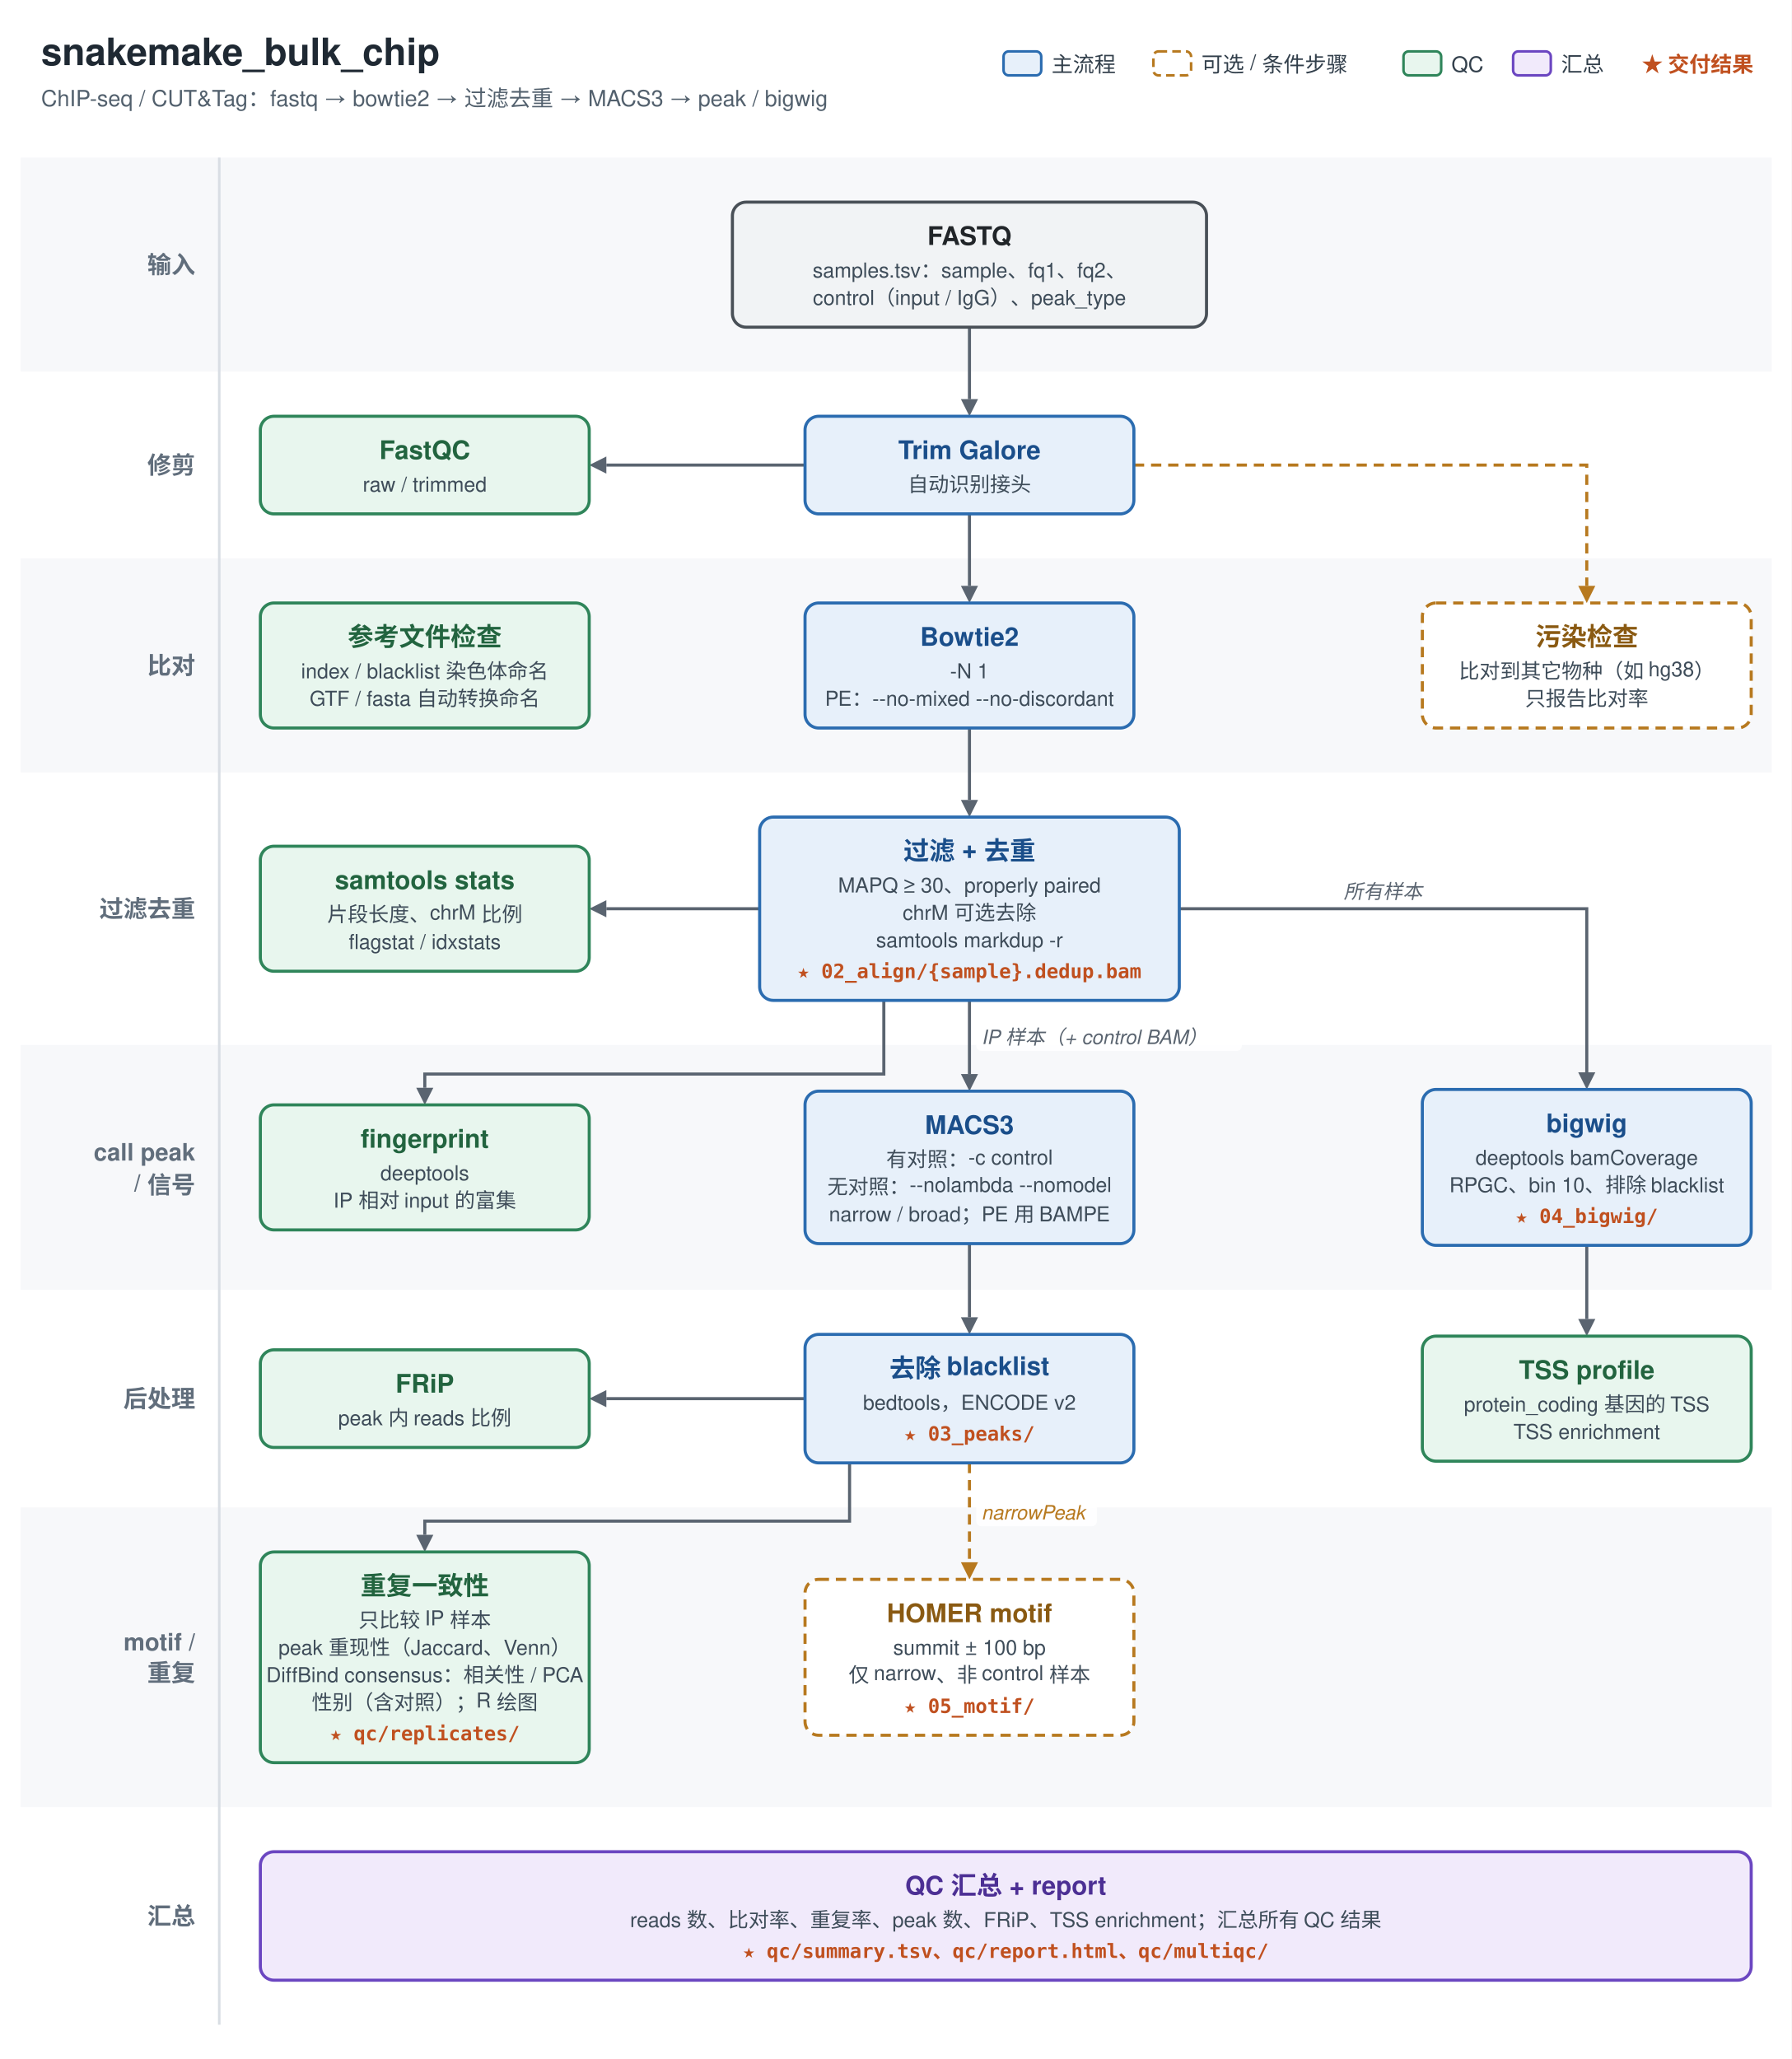
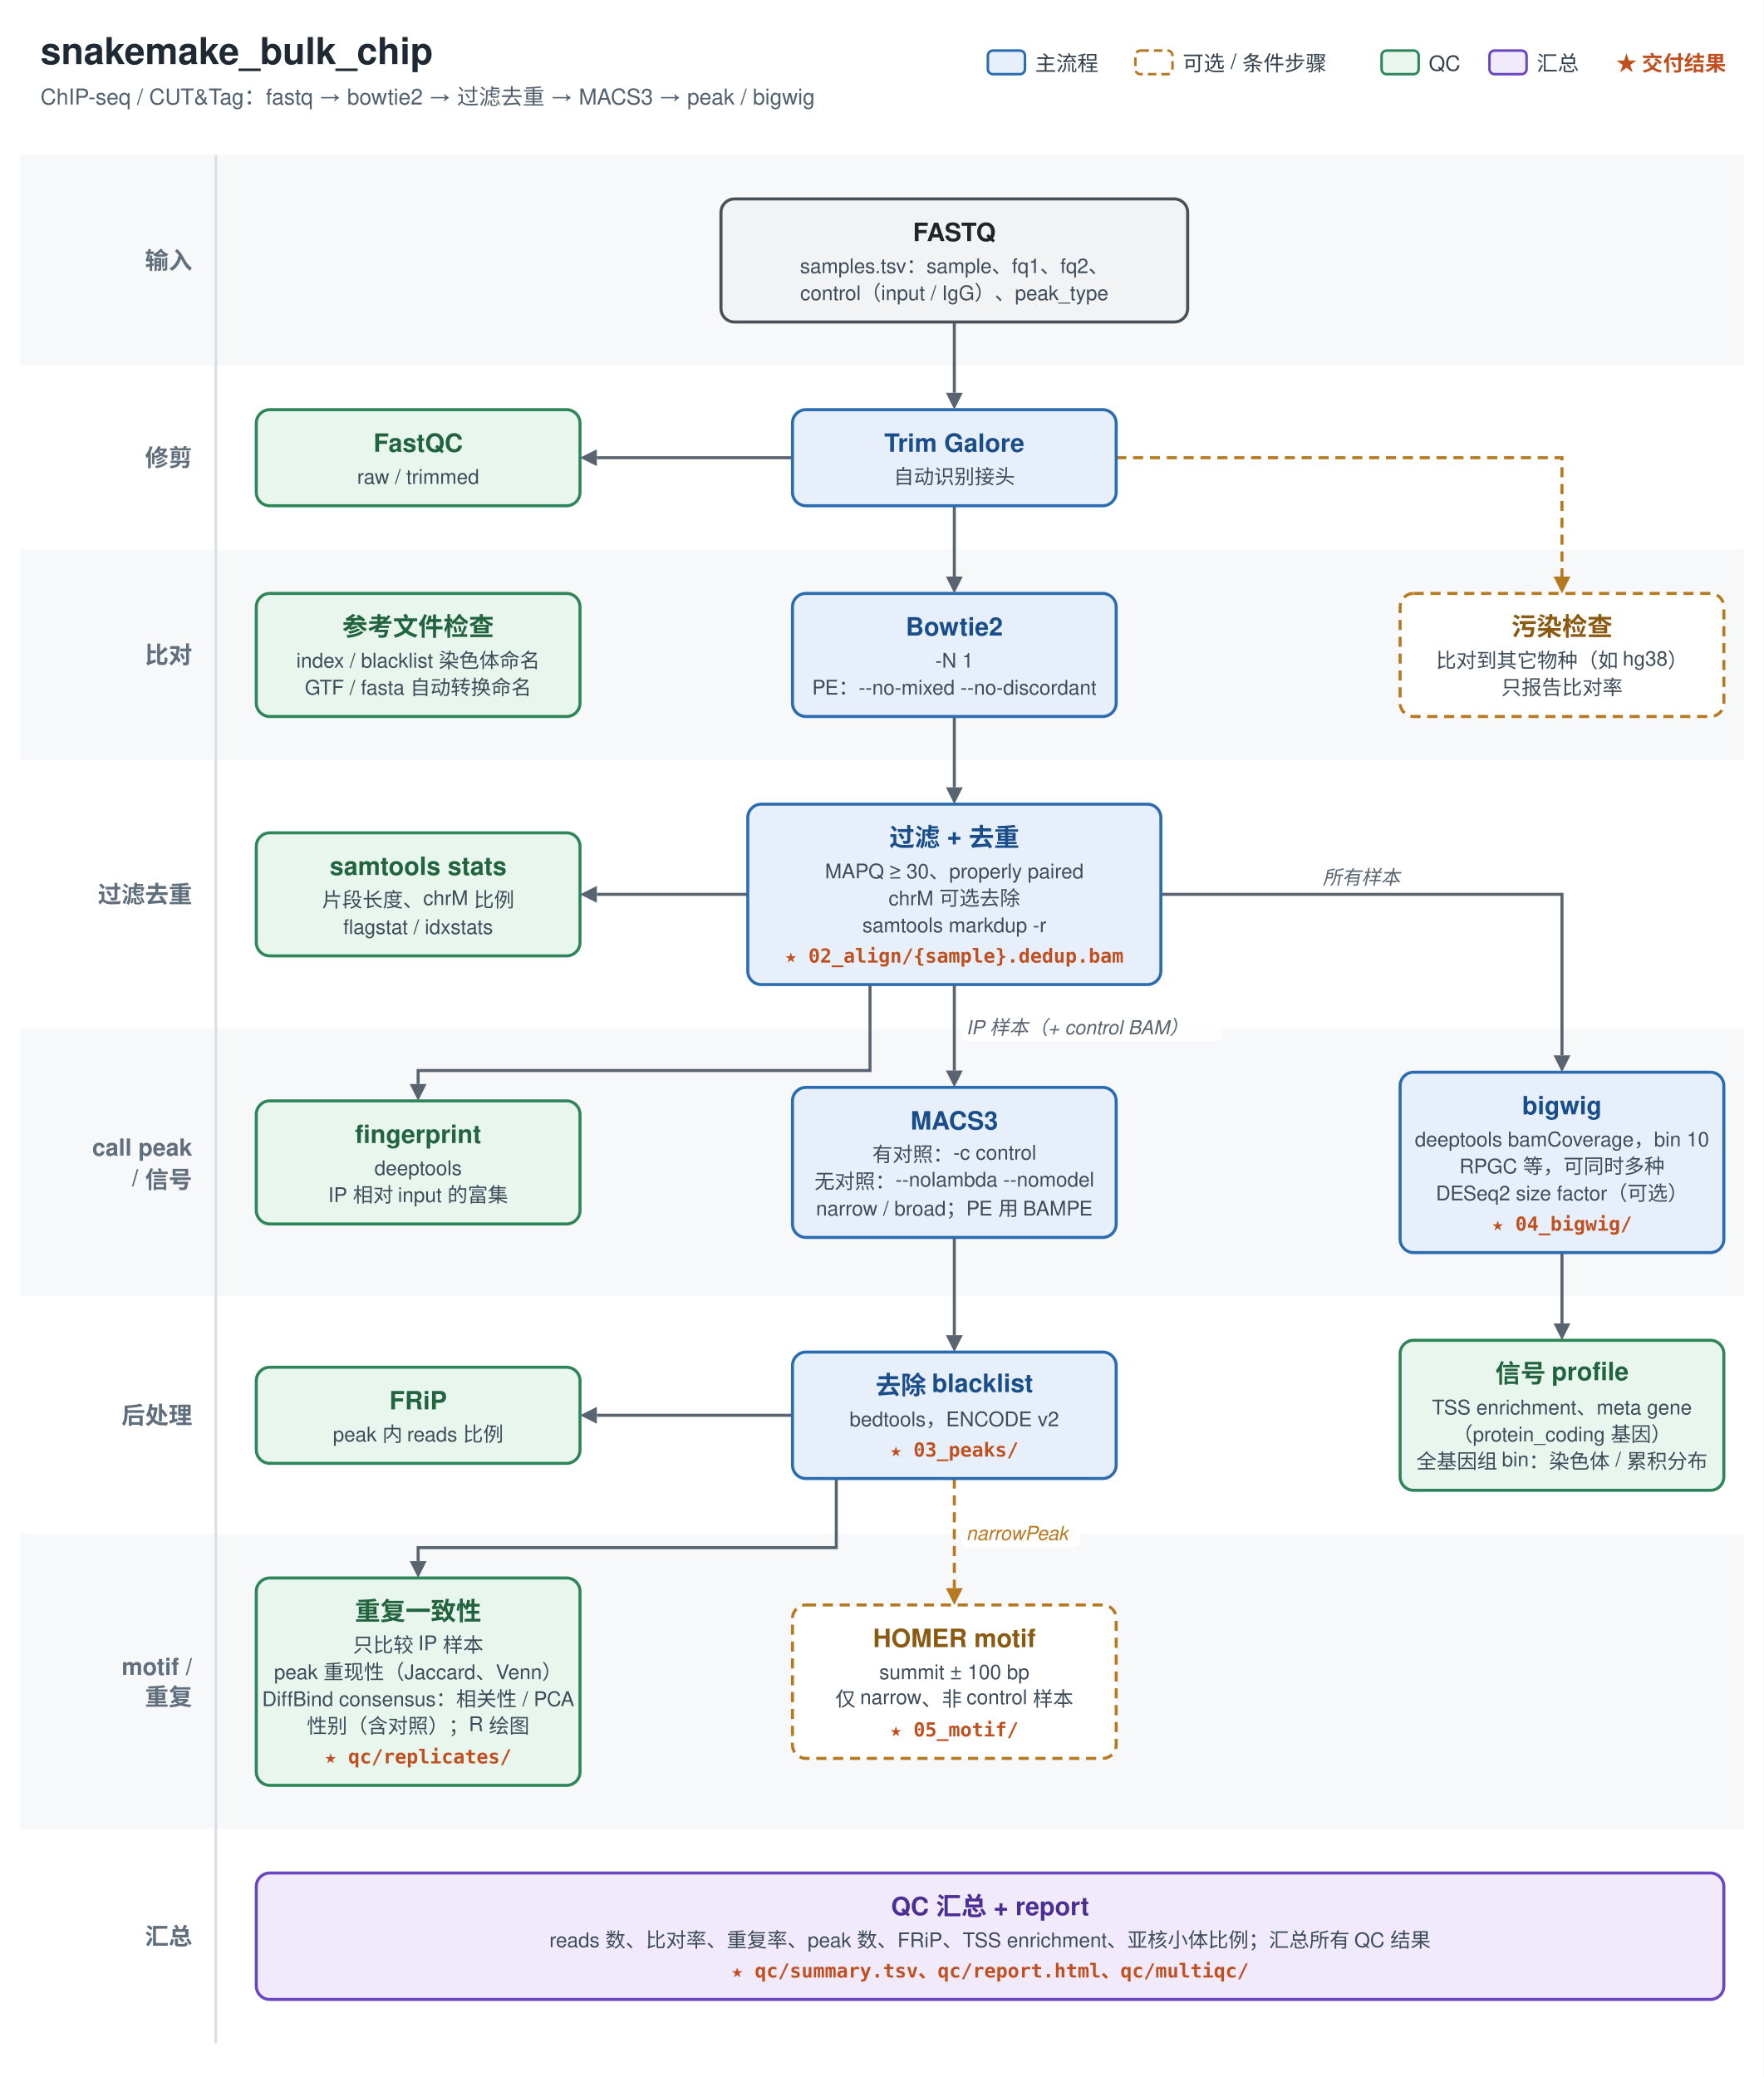
- <svg xmlns="http://www.w3.org/2000/svg" width="1046" height="1202" viewBox="0 0 1046 1202" font-family="Helvetica, Arial, 'PingFang SC', 'Microsoft YaHei', 'Noto Sans CJK SC', 'WenQuanYi Micro Hei', sans-serif">
+ <svg xmlns="http://www.w3.org/2000/svg" width="1046" height="1232" viewBox="0 0 1046 1232" font-family="Helvetica, Arial, 'PingFang SC', 'Microsoft YaHei', 'Noto Sans CJK SC', 'WenQuanYi Micro Hei', sans-serif">
  <rect width="100%" height="100%" fill="#FFFFFF" />
  <text x="24" y="38" font-size="22" font-weight="700" fill="#1F2933">snakemake_bulk_chip</text>
  <text x="24" y="62" font-size="13" fill="#52606D">ChIP-seq / CUT&amp;Tag：fastq → bowtie2 → 过滤去重 → MACS3 → peak / bigwig</text>
  <rect x="585.9" y="30" width="22" height="14" rx="3" fill="#E7F0FA" stroke="#2B6CB0" stroke-width="1.5" />
  <text x="613.9" y="42" font-size="12.5" fill="#323F4B">主流程</text>
  <rect x="673.4" y="30" width="22" height="14" rx="3" fill="#FFFFFF" stroke="#B7791F" stroke-width="1.5" stroke-dasharray="5 3" />
  <text x="701.4" y="42" font-size="12.5" fill="#323F4B">可选 / 条件步骤</text>
  <rect x="819.4" y="30" width="22" height="14" rx="3" fill="#E8F6EE" stroke="#2F855A" stroke-width="1.5" />
  <text x="847.4" y="42" font-size="12.5" fill="#323F4B">QC</text>
  <rect x="883.4" y="30" width="22" height="14" rx="3" fill="#F1EAFB" stroke="#6B46C1" stroke-width="1.5" />
  <text x="911.4" y="42" font-size="12.5" fill="#323F4B">汇总</text>
  <text x="958.4" y="42" font-size="12.5" fill="#C0501F" font-weight="700">★ 交付结果</text>
  <rect x="12" y="92" width="1022.4" height="125" fill="#F7F8FA" />
  <text x="114" y="159.5" text-anchor="end" font-size="14" font-weight="700" fill="#616E7C">输入</text>
  <rect x="12" y="217" width="1022.4" height="109" fill="#FFFFFF" />
  <text x="114" y="276.5" text-anchor="end" font-size="14" font-weight="700" fill="#616E7C">修剪</text>
  <rect x="12" y="326" width="1022.4" height="125" fill="#F7F8FA" />
  <text x="114" y="393.5" text-anchor="end" font-size="14" font-weight="700" fill="#616E7C">比对</text>
  <rect x="12" y="451" width="1022.4" height="159" fill="#FFFFFF" />
  <text x="114" y="535.5" text-anchor="end" font-size="14" font-weight="700" fill="#616E7C">过滤去重</text>
-   <rect x="12" y="610" width="1022.4" height="143" fill="#F7F8FA" />
-   <text x="114" y="677.5" text-anchor="end" font-size="14" font-weight="700" fill="#616E7C">call peak</text>
-   <text x="114" y="695.5" text-anchor="end" font-size="14" font-weight="700" fill="#616E7C">/ 信号</text>
-   <rect x="12" y="753" width="1022.4" height="127" fill="#FFFFFF" />
-   <text x="114" y="821.5" text-anchor="end" font-size="14" font-weight="700" fill="#616E7C">后处理</text>
-   <rect x="12" y="880" width="1022.4" height="175" fill="#F7F8FA" />
-   <text x="114" y="963.5" text-anchor="end" font-size="14" font-weight="700" fill="#616E7C">motif /</text>
-   <text x="114" y="981.5" text-anchor="end" font-size="14" font-weight="700" fill="#616E7C">重复</text>
-   <rect x="12" y="1055" width="1022.4" height="127" fill="#FFFFFF" />
-   <text x="114" y="1123.5" text-anchor="end" font-size="14" font-weight="700" fill="#616E7C">汇总</text>
-   <line x1="128" y1="92" x2="128" y2="1182" stroke="#D9DEE4" stroke-width="1.5" />
+   <rect x="12" y="610" width="1022.4" height="159" fill="#F7F8FA" />
+   <text x="114" y="685.5" text-anchor="end" font-size="14" font-weight="700" fill="#616E7C">call peak</text>
+   <text x="114" y="703.5" text-anchor="end" font-size="14" font-weight="700" fill="#616E7C">/ 信号</text>
+   <rect x="12" y="769" width="1022.4" height="141" fill="#FFFFFF" />
+   <text x="114" y="844.5" text-anchor="end" font-size="14" font-weight="700" fill="#616E7C">后处理</text>
+   <rect x="12" y="910" width="1022.4" height="175" fill="#F7F8FA" />
+   <text x="114" y="993.5" text-anchor="end" font-size="14" font-weight="700" fill="#616E7C">motif /</text>
+   <text x="114" y="1011.5" text-anchor="end" font-size="14" font-weight="700" fill="#616E7C">重复</text>
+   <rect x="12" y="1085" width="1022.4" height="127" fill="#FFFFFF" />
+   <text x="114" y="1153.5" text-anchor="end" font-size="14" font-weight="700" fill="#616E7C">汇总</text>
+   <line x1="128" y1="92" x2="128" y2="1212" stroke="#D9DEE4" stroke-width="1.5" />
  <path d="M566.0,191.0 L566.0,233.0" fill="none" stroke="#5A6470" stroke-width="1.8" />
  <polygon points="566.0,243.0 561.0,233.0 571.0,233.0" fill="#5A6470" />
  <path d="M470.0,271.5 L354.0,271.5" fill="none" stroke="#5A6470" stroke-width="1.8" />
  <polygon points="344.0,271.5 354.0,266.5 354.0,276.5" fill="#5A6470" />
  <path d="M566.0,300.0 L566.0,342.0" fill="none" stroke="#5A6470" stroke-width="1.8" />
  <polygon points="566.0,352.0 561.0,342.0 571.0,342.0" fill="#5A6470" />
  <path d="M662.0,271.5 L926.4,271.5 L926.4,342.0" fill="none" stroke="#B7791F" stroke-width="1.8" stroke-dasharray="6 4" />
  <polygon points="926.4,352.0 921.4,342.0 931.4,342.0" fill="#B7791F" />
  <path d="M566.0,425.0 L566.0,467.0" fill="none" stroke="#5A6470" stroke-width="1.8" />
  <polygon points="566.0,477.0 561.0,467.0 571.0,467.0" fill="#5A6470" />
  <path d="M443.5,530.5 L354.0,530.5" fill="none" stroke="#5A6470" stroke-width="1.8" />
  <polygon points="344.0,530.5 354.0,525.5 354.0,535.5" fill="#5A6470" />
-   <path d="M566.0,584.0 L566.0,627.0" fill="none" stroke="#5A6470" stroke-width="1.8" />
-   <polygon points="566.0,637.0 561.0,627.0 571.0,627.0" fill="#5A6470" />
-   <rect x="570.0" y="597.5" width="155.0" height="16" rx="3" fill="#FFFFFF" opacity="0.92" />
-   <text x="573.0" y="609.5" text-anchor="start" font-size="11.5" font-style="italic" fill="#5A6470">IP 样本（+ control BAM）</text>
+   <path d="M566.0,584.0 L566.0,635.0" fill="none" stroke="#5A6470" stroke-width="1.8" />
+   <polygon points="566.0,645.0 561.0,635.0 571.0,635.0" fill="#5A6470" />
+   <rect x="570.0" y="601.5" width="155.0" height="16" rx="3" fill="#FFFFFF" opacity="0.92" />
+   <text x="573.0" y="613.5" text-anchor="start" font-size="11.5" font-style="italic" fill="#5A6470">IP 样本（+ control BAM）</text>
  <path d="M688.5,530.5 L926.4,530.5 L926.4,626.0" fill="none" stroke="#5A6470" stroke-width="1.8" />
  <polygon points="926.4,636.0 921.4,626.0 931.4,626.0" fill="#5A6470" />
  <rect x="781.5" y="512.5" width="52.0" height="16" rx="3" fill="#FFFFFF" opacity="0.92" />
  <text x="807.5" y="524.5" text-anchor="middle" font-size="11.5" font-style="italic" fill="#5A6470">所有样本</text>
-   <path d="M566.0,726.0 L566.0,769.0" fill="none" stroke="#5A6470" stroke-width="1.8" />
-   <polygon points="566.0,779.0 561.0,769.0 571.0,769.0" fill="#5A6470" />
-   <path d="M470.0,816.5 L354.0,816.5" fill="none" stroke="#5A6470" stroke-width="1.8" />
-   <polygon points="344.0,816.5 354.0,811.5 354.0,821.5" fill="#5A6470" />
-   <path d="M926.4,727.0 L926.4,770.0" fill="none" stroke="#5A6470" stroke-width="1.8" />
-   <polygon points="926.4,780.0 921.4,770.0 931.4,770.0" fill="#5A6470" />
-   <path d="M566.0,854.0 L566.0,912.0" fill="none" stroke="#B7791F" stroke-width="1.8" stroke-dasharray="6 4" />
-   <polygon points="566.0,922.0 561.0,912.0 571.0,912.0" fill="#B7791F" />
-   <rect x="570.0" y="875.0" width="70.4" height="16" rx="3" fill="#FFFFFF" opacity="0.92" />
-   <text x="573.0" y="887.0" text-anchor="start" font-size="11.5" font-style="italic" fill="#B7791F">narrowPeak</text>
-   <path d="M516.0,584.0 L516.0,627.0 L248.0,627.0 L248.0,635.0" fill="none" stroke="#5A6470" stroke-width="1.8" />
-   <polygon points="248.0,645.0 243.0,635.0 253.0,635.0" fill="#5A6470" />
-   <path d="M496.0,854.0 L496.0,888.0 L248.0,888.0 L248.0,896.0" fill="none" stroke="#5A6470" stroke-width="1.8" />
-   <polygon points="248.0,906.0 243.0,896.0 253.0,896.0" fill="#5A6470" />
+   <path d="M566.0,734.0 L566.0,792.0" fill="none" stroke="#5A6470" stroke-width="1.8" />
+   <polygon points="566.0,802.0 561.0,792.0 571.0,792.0" fill="#5A6470" />
+   <path d="M470.0,839.5 L354.0,839.5" fill="none" stroke="#5A6470" stroke-width="1.8" />
+   <polygon points="344.0,839.5 354.0,834.5 354.0,844.5" fill="#5A6470" />
+   <path d="M926.4,743.0 L926.4,785.0" fill="none" stroke="#5A6470" stroke-width="1.8" />
+   <polygon points="926.4,795.0 921.4,785.0 931.4,785.0" fill="#5A6470" />
+   <path d="M566.0,877.0 L566.0,942.0" fill="none" stroke="#B7791F" stroke-width="1.8" stroke-dasharray="6 4" />
+   <polygon points="566.0,952.0 561.0,942.0 571.0,942.0" fill="#B7791F" />
+   <rect x="570.0" y="901.5" width="70.4" height="16" rx="3" fill="#FFFFFF" opacity="0.92" />
+   <text x="573.0" y="913.5" text-anchor="start" font-size="11.5" font-style="italic" fill="#B7791F">narrowPeak</text>
+   <path d="M516.0,584.0 L516.0,635.0 L248.0,635.0 L248.0,643.0" fill="none" stroke="#5A6470" stroke-width="1.8" />
+   <polygon points="248.0,653.0 243.0,643.0 253.0,643.0" fill="#5A6470" />
+   <path d="M496.0,877.0 L496.0,918.0 L248.0,918.0 L248.0,926.0" fill="none" stroke="#5A6470" stroke-width="1.8" />
+   <polygon points="248.0,936.0 243.0,926.0 253.0,926.0" fill="#5A6470" />
  <rect x="427.6" y="118.0" width="276.8" height="73.0" rx="8" fill="#F1F3F5" stroke="#495057" stroke-width="1.8" />
  <text x="566.0" y="143.0" text-anchor="middle" font-size="15" font-weight="700" fill="#212529">FASTQ</text>
  <text x="566.0" y="162.0" text-anchor="middle" font-size="12" fill="#3E4C59">samples.tsv：sample、fq1、fq2、</text>
  <text x="566.0" y="178.0" text-anchor="middle" font-size="12" fill="#3E4C59">control（input / IgG）、peak_type</text>
  <rect x="152.0" y="243.0" width="192.0" height="57.0" rx="8" fill="#E8F6EE" stroke="#2F855A" stroke-width="1.8" />
  <text x="248.0" y="268.0" text-anchor="middle" font-size="15" font-weight="700" fill="#22643F">FastQC</text>
  <text x="248.0" y="287.0" text-anchor="middle" font-size="12" fill="#3E4C59">raw / trimmed</text>
  <rect x="470.0" y="243.0" width="192.0" height="57.0" rx="8" fill="#E7F0FA" stroke="#2B6CB0" stroke-width="1.8" />
  <text x="566.0" y="268.0" text-anchor="middle" font-size="15" font-weight="700" fill="#1A4E8A">Trim Galore</text>
  <text x="566.0" y="287.0" text-anchor="middle" font-size="12" fill="#3E4C59">自动识别接头</text>
  <rect x="152.0" y="352.0" width="192.0" height="73.0" rx="8" fill="#E8F6EE" stroke="#2F855A" stroke-width="1.8" />
  <text x="248.0" y="377.0" text-anchor="middle" font-size="15" font-weight="700" fill="#22643F">参考文件检查</text>
  <text x="248.0" y="396.0" text-anchor="middle" font-size="12" fill="#3E4C59">index / blacklist 染色体命名</text>
  <text x="248.0" y="412.0" text-anchor="middle" font-size="12" fill="#3E4C59">GTF / fasta 自动转换命名</text>
  <rect x="470.0" y="352.0" width="192.0" height="73.0" rx="8" fill="#E7F0FA" stroke="#2B6CB0" stroke-width="1.8" />
  <text x="566.0" y="377.0" text-anchor="middle" font-size="15" font-weight="700" fill="#1A4E8A">Bowtie2</text>
  <text x="566.0" y="396.0" text-anchor="middle" font-size="12" fill="#3E4C59">-N 1</text>
  <text x="566.0" y="412.0" text-anchor="middle" font-size="12" fill="#3E4C59">PE：--no-mixed --no-discordant</text>
  <rect x="830.4" y="352.0" width="192.0" height="73.0" rx="8" fill="#FFFFFF" stroke="#B7791F" stroke-width="1.8" stroke-dasharray="6 4" />
  <text x="926.4" y="377.0" text-anchor="middle" font-size="15" font-weight="700" fill="#8A5A12">污染检查</text>
  <text x="926.4" y="396.0" text-anchor="middle" font-size="12" fill="#3E4C59">比对到其它物种（如 hg38）</text>
  <text x="926.4" y="412.0" text-anchor="middle" font-size="12" fill="#3E4C59">只报告比对率</text>
  <rect x="152.0" y="494.0" width="192.0" height="73.0" rx="8" fill="#E8F6EE" stroke="#2F855A" stroke-width="1.8" />
  <text x="248.0" y="519.0" text-anchor="middle" font-size="15" font-weight="700" fill="#22643F">samtools stats</text>
  <text x="248.0" y="538.0" text-anchor="middle" font-size="12" fill="#3E4C59">片段长度、chrM 比例</text>
  <text x="248.0" y="554.0" text-anchor="middle" font-size="12" fill="#3E4C59">flagstat / idxstats</text>
  <rect x="443.5" y="477.0" width="245.0" height="107.0" rx="8" fill="#E7F0FA" stroke="#2B6CB0" stroke-width="1.8" />
  <text x="566.0" y="502.0" text-anchor="middle" font-size="15" font-weight="700" fill="#1A4E8A">过滤 + 去重</text>
  <text x="566.0" y="521.0" text-anchor="middle" font-size="12" fill="#3E4C59">MAPQ ≥ 30、properly paired</text>
  <text x="566.0" y="537.0" text-anchor="middle" font-size="12" fill="#3E4C59">chrM 可选去除</text>
  <text x="566.0" y="553.0" text-anchor="middle" font-size="12" fill="#3E4C59">samtools markdup -r</text>
  <text x="566.0" y="571.0" text-anchor="middle" font-size="11.5" font-weight="700" font-family="Menlo, Consolas, 'DejaVu Sans Mono', monospace" fill="#C0501F">★ 02_align/{sample}.dedup.bam</text>
-   <rect x="470.0" y="637.0" width="192.0" height="89.0" rx="8" fill="#E7F0FA" stroke="#2B6CB0" stroke-width="1.8" />
-   <text x="566.0" y="662.0" text-anchor="middle" font-size="15" font-weight="700" fill="#1A4E8A">MACS3</text>
-   <text x="566.0" y="681.0" text-anchor="middle" font-size="12" fill="#3E4C59">有对照：-c control</text>
-   <text x="566.0" y="697.0" text-anchor="middle" font-size="12" fill="#3E4C59">无对照：--nolambda --nomodel</text>
-   <text x="566.0" y="713.0" text-anchor="middle" font-size="12" fill="#3E4C59">narrow / broad；PE 用 BAMPE</text>
-   <rect x="830.4" y="636.0" width="192.0" height="91.0" rx="8" fill="#E7F0FA" stroke="#2B6CB0" stroke-width="1.8" />
+   <rect x="470.0" y="645.0" width="192.0" height="89.0" rx="8" fill="#E7F0FA" stroke="#2B6CB0" stroke-width="1.8" />
+   <text x="566.0" y="670.0" text-anchor="middle" font-size="15" font-weight="700" fill="#1A4E8A">MACS3</text>
+   <text x="566.0" y="689.0" text-anchor="middle" font-size="12" fill="#3E4C59">有对照：-c control</text>
+   <text x="566.0" y="705.0" text-anchor="middle" font-size="12" fill="#3E4C59">无对照：--nolambda --nomodel</text>
+   <text x="566.0" y="721.0" text-anchor="middle" font-size="12" fill="#3E4C59">narrow / broad；PE 用 BAMPE</text>
+   <rect x="830.4" y="636.0" width="192.0" height="107.0" rx="8" fill="#E7F0FA" stroke="#2B6CB0" stroke-width="1.8" />
  <text x="926.4" y="661.0" text-anchor="middle" font-size="15" font-weight="700" fill="#1A4E8A">bigwig</text>
-   <text x="926.4" y="680.0" text-anchor="middle" font-size="12" fill="#3E4C59">deeptools bamCoverage</text>
-   <text x="926.4" y="696.0" text-anchor="middle" font-size="12" fill="#3E4C59">RPGC、bin 10、排除 blacklist</text>
-   <text x="926.4" y="714.0" text-anchor="middle" font-size="11.5" font-weight="700" font-family="Menlo, Consolas, 'DejaVu Sans Mono', monospace" fill="#C0501F">★ 04_bigwig/</text>
-   <rect x="152.0" y="788.0" width="192.0" height="57.0" rx="8" fill="#E8F6EE" stroke="#2F855A" stroke-width="1.8" />
-   <text x="248.0" y="813.0" text-anchor="middle" font-size="15" font-weight="700" fill="#22643F">FRiP</text>
-   <text x="248.0" y="832.0" text-anchor="middle" font-size="12" fill="#3E4C59">peak 内 reads 比例</text>
-   <rect x="470.0" y="779.0" width="192.0" height="75.0" rx="8" fill="#E7F0FA" stroke="#2B6CB0" stroke-width="1.8" />
-   <text x="566.0" y="804.0" text-anchor="middle" font-size="15" font-weight="700" fill="#1A4E8A">去除 blacklist</text>
-   <text x="566.0" y="823.0" text-anchor="middle" font-size="12" fill="#3E4C59">bedtools，ENCODE v2</text>
-   <text x="566.0" y="841.0" text-anchor="middle" font-size="11.5" font-weight="700" font-family="Menlo, Consolas, 'DejaVu Sans Mono', monospace" fill="#C0501F">★ 03_peaks/</text>
-   <rect x="830.4" y="780.0" width="192.0" height="73.0" rx="8" fill="#E8F6EE" stroke="#2F855A" stroke-width="1.8" />
-   <text x="926.4" y="805.0" text-anchor="middle" font-size="15" font-weight="700" fill="#22643F">TSS profile</text>
-   <text x="926.4" y="824.0" text-anchor="middle" font-size="12" fill="#3E4C59">protein_coding 基因的 TSS</text>
-   <text x="926.4" y="840.0" text-anchor="middle" font-size="12" fill="#3E4C59">TSS enrichment</text>
-   <rect x="470.0" y="922.0" width="192.0" height="91.0" rx="8" fill="#FFFFFF" stroke="#B7791F" stroke-width="1.8" stroke-dasharray="6 4" />
-   <text x="566.0" y="947.0" text-anchor="middle" font-size="15" font-weight="700" fill="#8A5A12">HOMER motif</text>
-   <text x="566.0" y="966.0" text-anchor="middle" font-size="12" fill="#3E4C59">summit ± 100 bp</text>
-   <text x="566.0" y="982.0" text-anchor="middle" font-size="12" fill="#3E4C59">仅 narrow、非 control 样本</text>
-   <text x="566.0" y="1000.0" text-anchor="middle" font-size="11.5" font-weight="700" font-family="Menlo, Consolas, 'DejaVu Sans Mono', monospace" fill="#C0501F">★ 05_motif/</text>
-   <rect x="152.0" y="1081.0" width="870.4" height="75.0" rx="8" fill="#F1EAFB" stroke="#6B46C1" stroke-width="1.8" />
-   <text x="587.2" y="1106.0" text-anchor="middle" font-size="15" font-weight="700" fill="#4C2F94">QC 汇总 + report</text>
-   <text x="587.2" y="1125.0" text-anchor="middle" font-size="12" fill="#3E4C59">reads 数、比对率、重复率、peak 数、FRiP、TSS enrichment；汇总所有 QC 结果</text>
-   <text x="587.2" y="1143.0" text-anchor="middle" font-size="11.5" font-weight="700" font-family="Menlo, Consolas, 'DejaVu Sans Mono', monospace" fill="#C0501F">★ qc/summary.tsv、qc/report.html、qc/multiqc/</text>
-   <rect x="152.0" y="645.0" width="192.0" height="73.0" rx="8" fill="#E8F6EE" stroke="#2F855A" stroke-width="1.8" />
-   <text x="248.0" y="670.0" text-anchor="middle" font-size="15" font-weight="700" fill="#22643F">fingerprint</text>
-   <text x="248.0" y="689.0" text-anchor="middle" font-size="12" fill="#3E4C59">deeptools</text>
-   <text x="248.0" y="705.0" text-anchor="middle" font-size="12" fill="#3E4C59">IP 相对 input 的富集</text>
-   <rect x="152.0" y="906.0" width="192.0" height="123.0" rx="8" fill="#E8F6EE" stroke="#2F855A" stroke-width="1.8" />
-   <text x="248.0" y="931.0" text-anchor="middle" font-size="15" font-weight="700" fill="#22643F">重复一致性</text>
-   <text x="248.0" y="950.0" text-anchor="middle" font-size="12" fill="#3E4C59">只比较 IP 样本</text>
-   <text x="248.0" y="966.0" text-anchor="middle" font-size="12" fill="#3E4C59">peak 重现性（Jaccard、Venn）</text>
-   <text x="248.0" y="982.0" text-anchor="middle" font-size="12" fill="#3E4C59">DiffBind consensus：相关性 / PCA</text>
-   <text x="248.0" y="998.0" text-anchor="middle" font-size="12" fill="#3E4C59">性别（含对照）；R 绘图</text>
-   <text x="248.0" y="1016.0" text-anchor="middle" font-size="11.5" font-weight="700" font-family="Menlo, Consolas, 'DejaVu Sans Mono', monospace" fill="#C0501F">★ qc/replicates/</text>
+   <text x="926.4" y="680.0" text-anchor="middle" font-size="12" fill="#3E4C59">deeptools bamCoverage，bin 10</text>
+   <text x="926.4" y="696.0" text-anchor="middle" font-size="12" fill="#3E4C59">RPGC 等，可同时多种</text>
+   <text x="926.4" y="712.0" text-anchor="middle" font-size="12" fill="#3E4C59">DESeq2 size factor（可选）</text>
+   <text x="926.4" y="730.0" text-anchor="middle" font-size="11.5" font-weight="700" font-family="Menlo, Consolas, 'DejaVu Sans Mono', monospace" fill="#C0501F">★ 04_bigwig/</text>
+   <rect x="152.0" y="811.0" width="192.0" height="57.0" rx="8" fill="#E8F6EE" stroke="#2F855A" stroke-width="1.8" />
+   <text x="248.0" y="836.0" text-anchor="middle" font-size="15" font-weight="700" fill="#22643F">FRiP</text>
+   <text x="248.0" y="855.0" text-anchor="middle" font-size="12" fill="#3E4C59">peak 内 reads 比例</text>
+   <rect x="470.0" y="802.0" width="192.0" height="75.0" rx="8" fill="#E7F0FA" stroke="#2B6CB0" stroke-width="1.8" />
+   <text x="566.0" y="827.0" text-anchor="middle" font-size="15" font-weight="700" fill="#1A4E8A">去除 blacklist</text>
+   <text x="566.0" y="846.0" text-anchor="middle" font-size="12" fill="#3E4C59">bedtools，ENCODE v2</text>
+   <text x="566.0" y="864.0" text-anchor="middle" font-size="11.5" font-weight="700" font-family="Menlo, Consolas, 'DejaVu Sans Mono', monospace" fill="#C0501F">★ 03_peaks/</text>
+   <rect x="830.4" y="795.0" width="192.0" height="89.0" rx="8" fill="#E8F6EE" stroke="#2F855A" stroke-width="1.8" />
+   <text x="926.4" y="820.0" text-anchor="middle" font-size="15" font-weight="700" fill="#22643F">信号 profile</text>
+   <text x="926.4" y="839.0" text-anchor="middle" font-size="12" fill="#3E4C59">TSS enrichment、meta gene</text>
+   <text x="926.4" y="855.0" text-anchor="middle" font-size="12" fill="#3E4C59">（protein_coding 基因）</text>
+   <text x="926.4" y="871.0" text-anchor="middle" font-size="12" fill="#3E4C59">全基因组 bin：染色体 / 累积分布</text>
+   <rect x="470.0" y="952.0" width="192.0" height="91.0" rx="8" fill="#FFFFFF" stroke="#B7791F" stroke-width="1.8" stroke-dasharray="6 4" />
+   <text x="566.0" y="977.0" text-anchor="middle" font-size="15" font-weight="700" fill="#8A5A12">HOMER motif</text>
+   <text x="566.0" y="996.0" text-anchor="middle" font-size="12" fill="#3E4C59">summit ± 100 bp</text>
+   <text x="566.0" y="1012.0" text-anchor="middle" font-size="12" fill="#3E4C59">仅 narrow、非 control 样本</text>
+   <text x="566.0" y="1030.0" text-anchor="middle" font-size="11.5" font-weight="700" font-family="Menlo, Consolas, 'DejaVu Sans Mono', monospace" fill="#C0501F">★ 05_motif/</text>
+   <rect x="152.0" y="1111.0" width="870.4" height="75.0" rx="8" fill="#F1EAFB" stroke="#6B46C1" stroke-width="1.8" />
+   <text x="587.2" y="1136.0" text-anchor="middle" font-size="15" font-weight="700" fill="#4C2F94">QC 汇总 + report</text>
+   <text x="587.2" y="1155.0" text-anchor="middle" font-size="12" fill="#3E4C59">reads 数、比对率、重复率、peak 数、FRiP、TSS enrichment、亚核小体比例；汇总所有 QC 结果</text>
+   <text x="587.2" y="1173.0" text-anchor="middle" font-size="11.5" font-weight="700" font-family="Menlo, Consolas, 'DejaVu Sans Mono', monospace" fill="#C0501F">★ qc/summary.tsv、qc/report.html、qc/multiqc/</text>
+   <rect x="152.0" y="653.0" width="192.0" height="73.0" rx="8" fill="#E8F6EE" stroke="#2F855A" stroke-width="1.8" />
+   <text x="248.0" y="678.0" text-anchor="middle" font-size="15" font-weight="700" fill="#22643F">fingerprint</text>
+   <text x="248.0" y="697.0" text-anchor="middle" font-size="12" fill="#3E4C59">deeptools</text>
+   <text x="248.0" y="713.0" text-anchor="middle" font-size="12" fill="#3E4C59">IP 相对 input 的富集</text>
+   <rect x="152.0" y="936.0" width="192.0" height="123.0" rx="8" fill="#E8F6EE" stroke="#2F855A" stroke-width="1.8" />
+   <text x="248.0" y="961.0" text-anchor="middle" font-size="15" font-weight="700" fill="#22643F">重复一致性</text>
+   <text x="248.0" y="980.0" text-anchor="middle" font-size="12" fill="#3E4C59">只比较 IP 样本</text>
+   <text x="248.0" y="996.0" text-anchor="middle" font-size="12" fill="#3E4C59">peak 重现性（Jaccard、Venn）</text>
+   <text x="248.0" y="1012.0" text-anchor="middle" font-size="12" fill="#3E4C59">DiffBind consensus：相关性 / PCA</text>
+   <text x="248.0" y="1028.0" text-anchor="middle" font-size="12" fill="#3E4C59">性别（含对照）；R 绘图</text>
+   <text x="248.0" y="1046.0" text-anchor="middle" font-size="11.5" font-weight="700" font-family="Menlo, Consolas, 'DejaVu Sans Mono', monospace" fill="#C0501F">★ qc/replicates/</text>
</svg>
